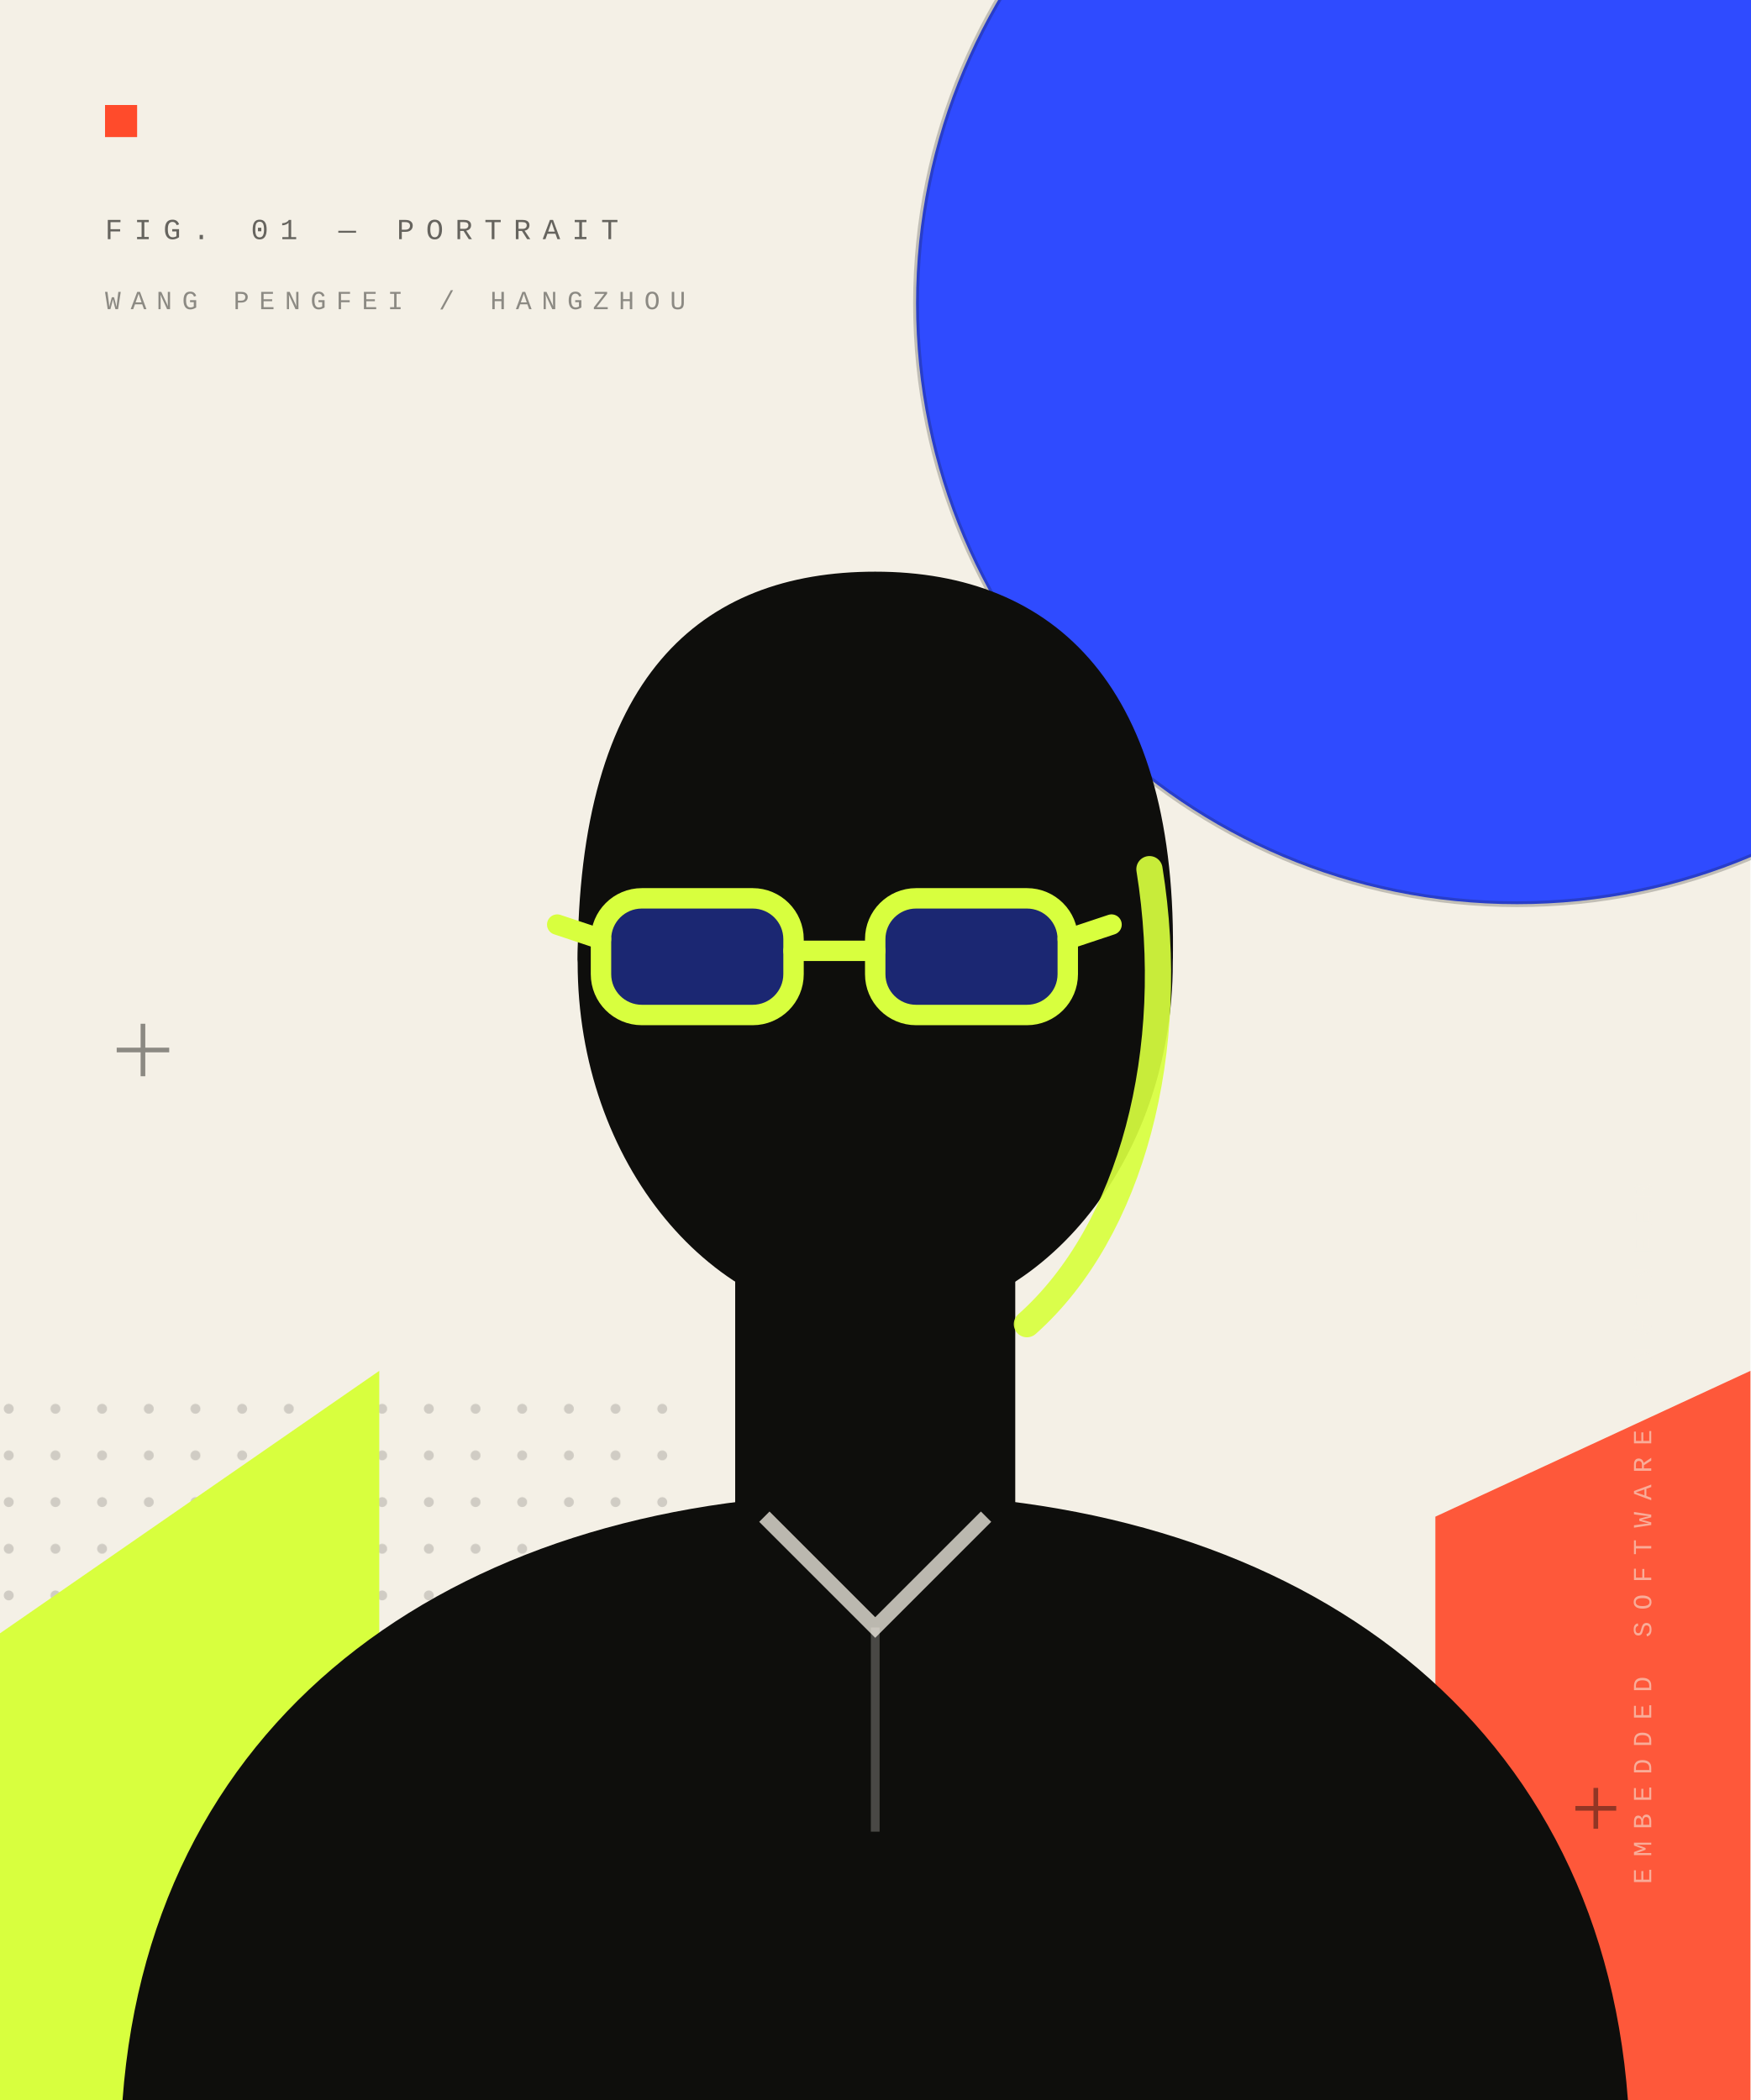
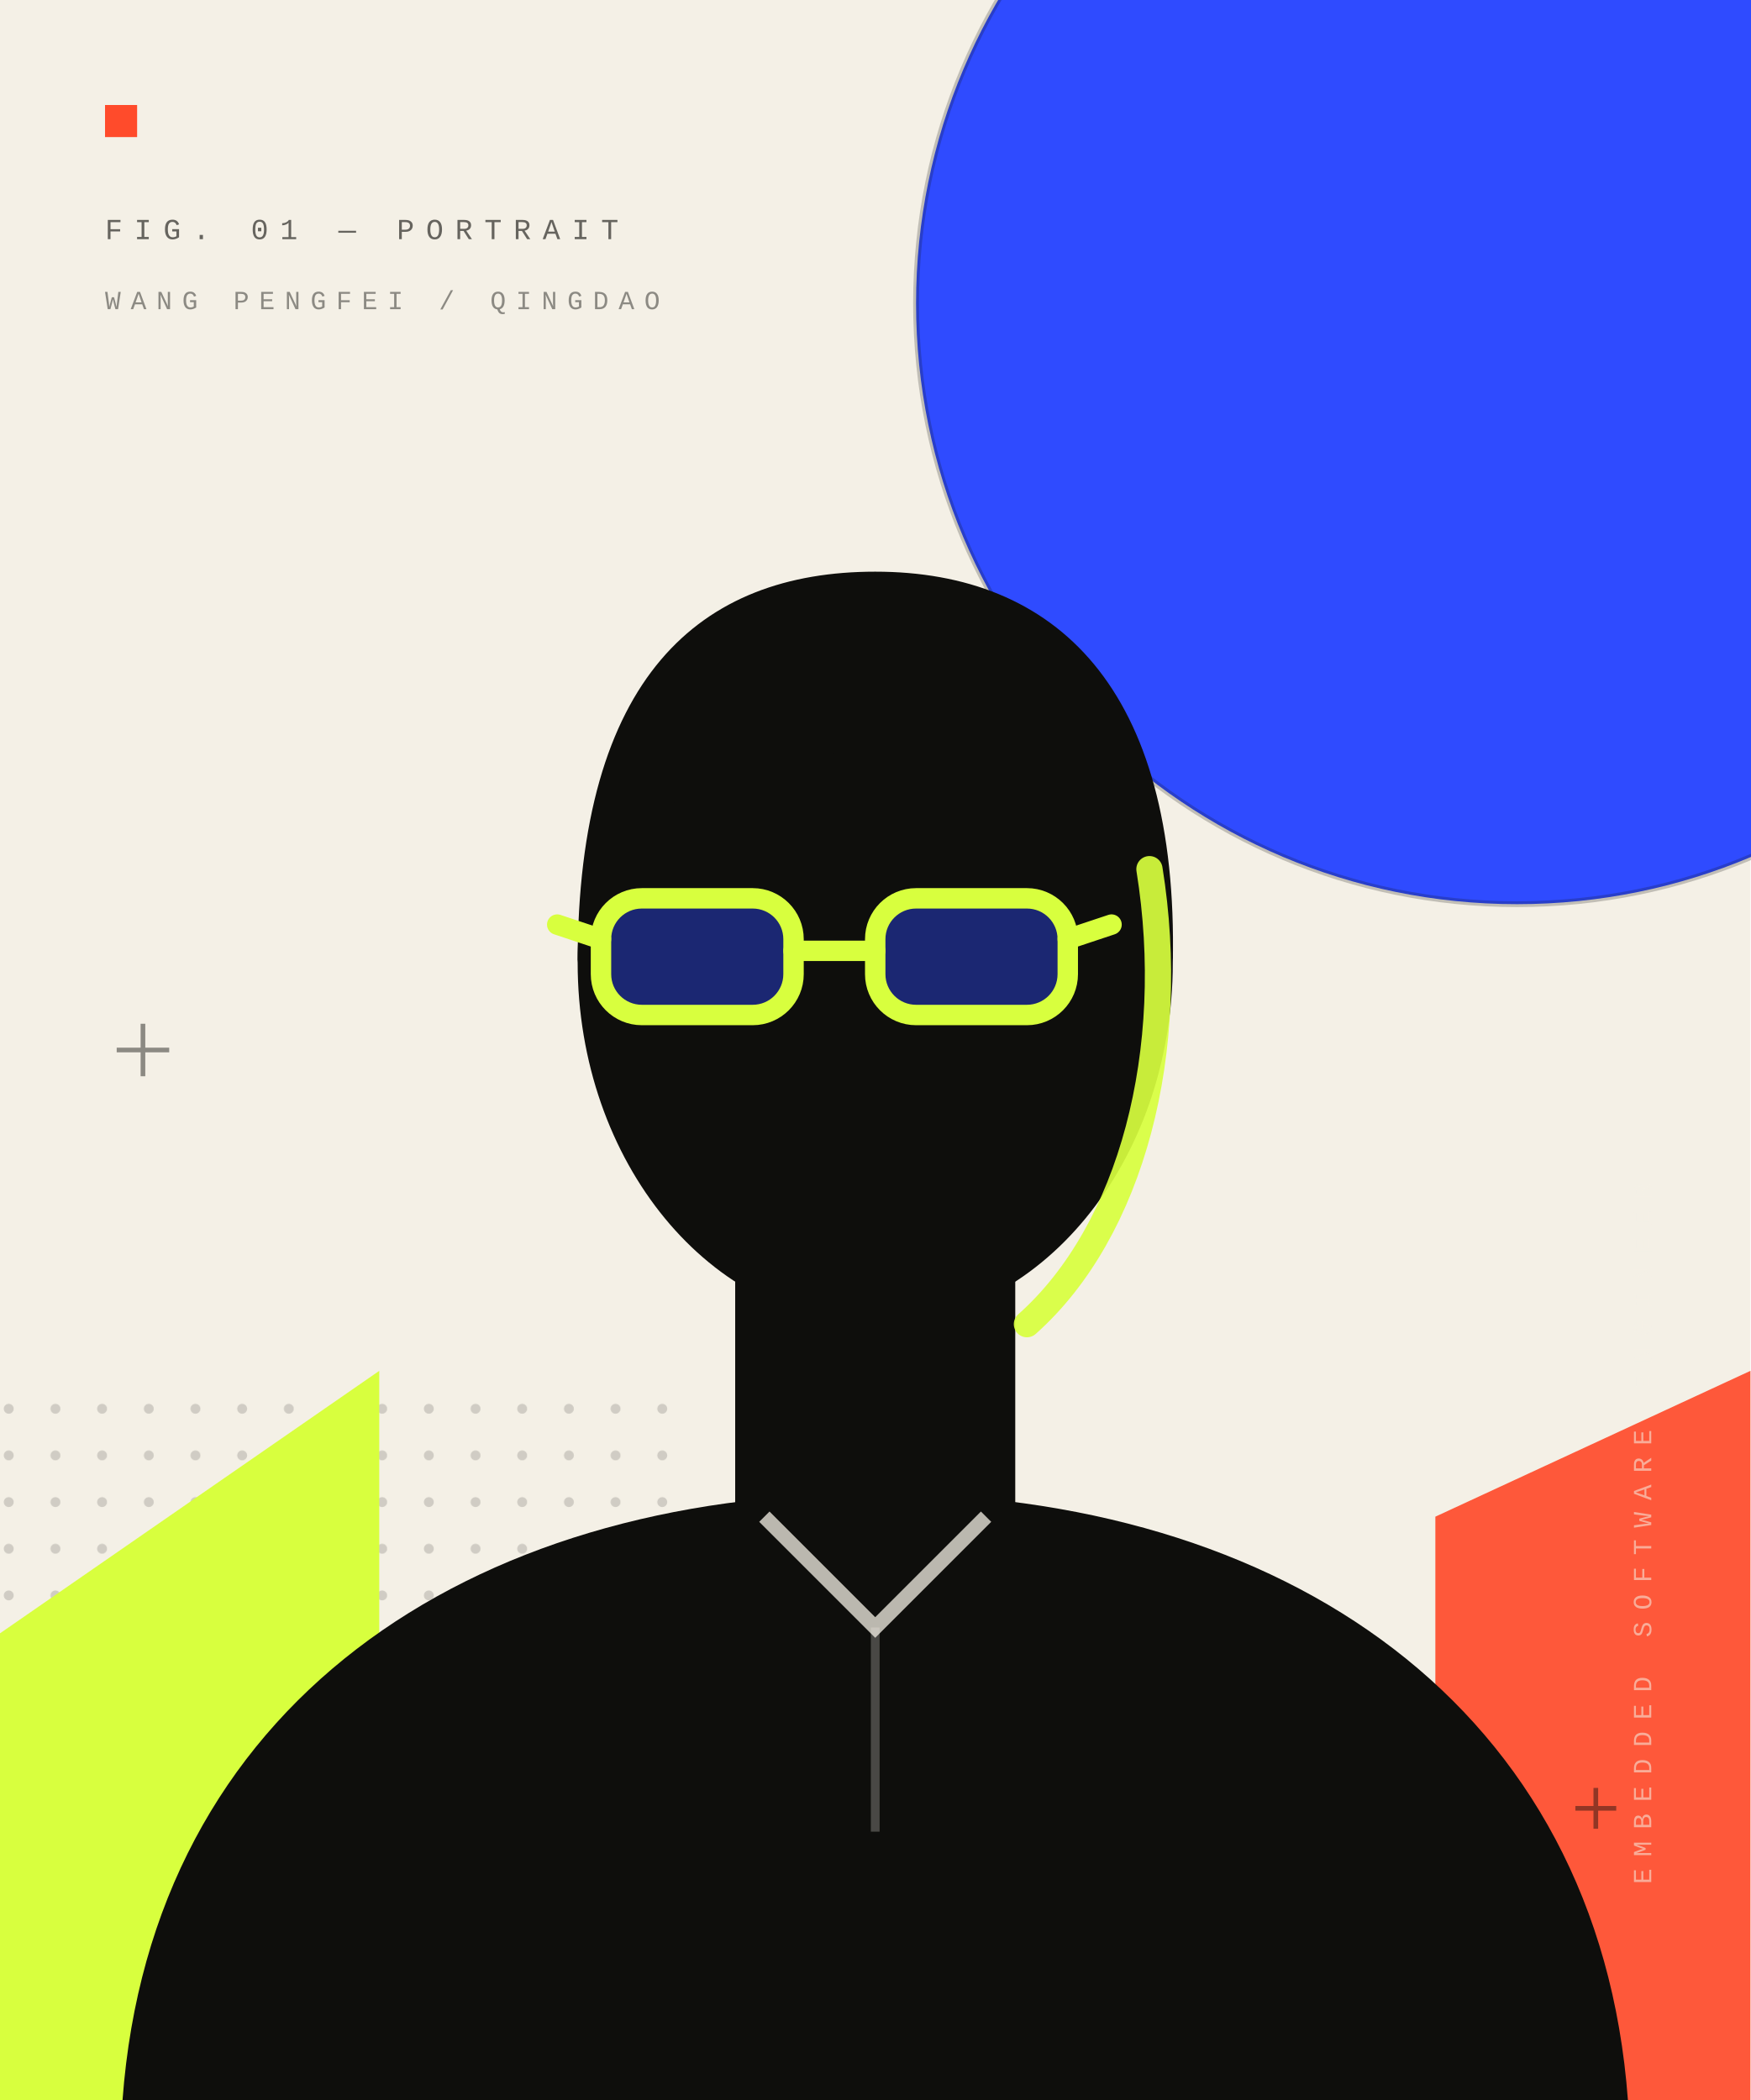
<svg xmlns="http://www.w3.org/2000/svg" viewBox="0 0 600 720" role="img" aria-labelledby="portraitTitle portraitDesc">
  <rect width="600" height="720" fill="#F4F0E6" />
  <circle cx="520" cy="104" r="206" fill="#2F4BFF" />
  <circle cx="520" cy="104" r="206" fill="none" stroke="#0E0E0C" stroke-width="2" opacity=".22" />
  <defs>
    <pattern id="portraitDots" width="16" height="16" patternUnits="userSpaceOnUse">
      <circle cx="3" cy="3" r="1.7" fill="#0E0E0C" />
    </pattern>
  </defs>
  <rect x="0" y="470" width="230" height="250" fill="url(#portraitDots)" opacity=".16" />
  <path d="M0 720 L0 560 L130 470 L130 720 Z" fill="#D8FF3E" />
  <path d="M600 470 L600 720 L492 720 L492 520 Z" fill="#FF4B2B" opacity=".92" />
  <g fill="none" stroke="#0E0E0C" stroke-width="1.6" opacity=".45">
    <path d="M40 360h18M49 351v18" />
    <path d="M540 620h14M547 613v14" />
  </g>
  <g>
    <path d="M42 720 C52 585 160 512 300 512 C440 512 548 585 558 720 Z" fill="#0E0E0C" />
    <path d="M252 430 h96 v102 h-96 Z" fill="#0E0E0C" />
    <ellipse cx="300" cy="330" rx="102" ry="124" fill="#0E0E0C" />
    <path d="M198 330 C198 232 240 196 300 196 C362 196 404 236 402 330 C396 286 360 258 300 258 C240 258 204 284 198 330 Z" fill="#0E0E0C" />
  </g>
  <path d="M394 298 C404 360 388 422 352 454" fill="none" stroke="#D8FF3E" stroke-width="9" stroke-linecap="round" opacity=".92" />
  <g fill="#2F4BFF" fill-opacity=".42" stroke="#D8FF3E" stroke-width="7">
    <rect x="206" y="308" width="66" height="40" rx="14" />
    <rect x="300" y="308" width="66" height="40" rx="14" />
  </g>
  <g stroke="#D8FF3E" stroke-width="7" stroke-linecap="round" fill="none">
    <path d="M272 326 h28" />
    <path d="M206 322 l-15 -5" />
    <path d="M366 322 l15 -5" />
  </g>
  <path d="M262 520 L300 558 L338 520" fill="none" stroke="#F4F0E6" stroke-width="5" opacity=".75" />
  <path d="M300 558 v70" stroke="#F4F0E6" stroke-width="3" opacity=".26" />
  <g fill="#0E0E0C" font-family="Consolas, 'Courier New', monospace">
    <rect x="36" y="36" width="11" height="11" fill="#FF4B2B" />
    <text x="36" y="82" font-size="10" letter-spacing="4" opacity=".62">FIG. 01 — PORTRAIT</text>
-     <text x="36" y="106" font-size="9" letter-spacing="3.4" opacity=".45">WANG PENGFEI / HANGZHOU</text>
+     <text x="36" y="106" font-size="9" letter-spacing="3.4" opacity=".45">WANG PENGFEI / QINGDAO</text>
  </g>
  <g fill="#F4F0E6" font-family="Consolas, 'Courier New', monospace" opacity=".55">
    <text transform="translate(566 646) rotate(-90)" font-size="9" letter-spacing="4">EMBEDDED SOFTWARE ENGINEER</text>
  </g>
</svg>
